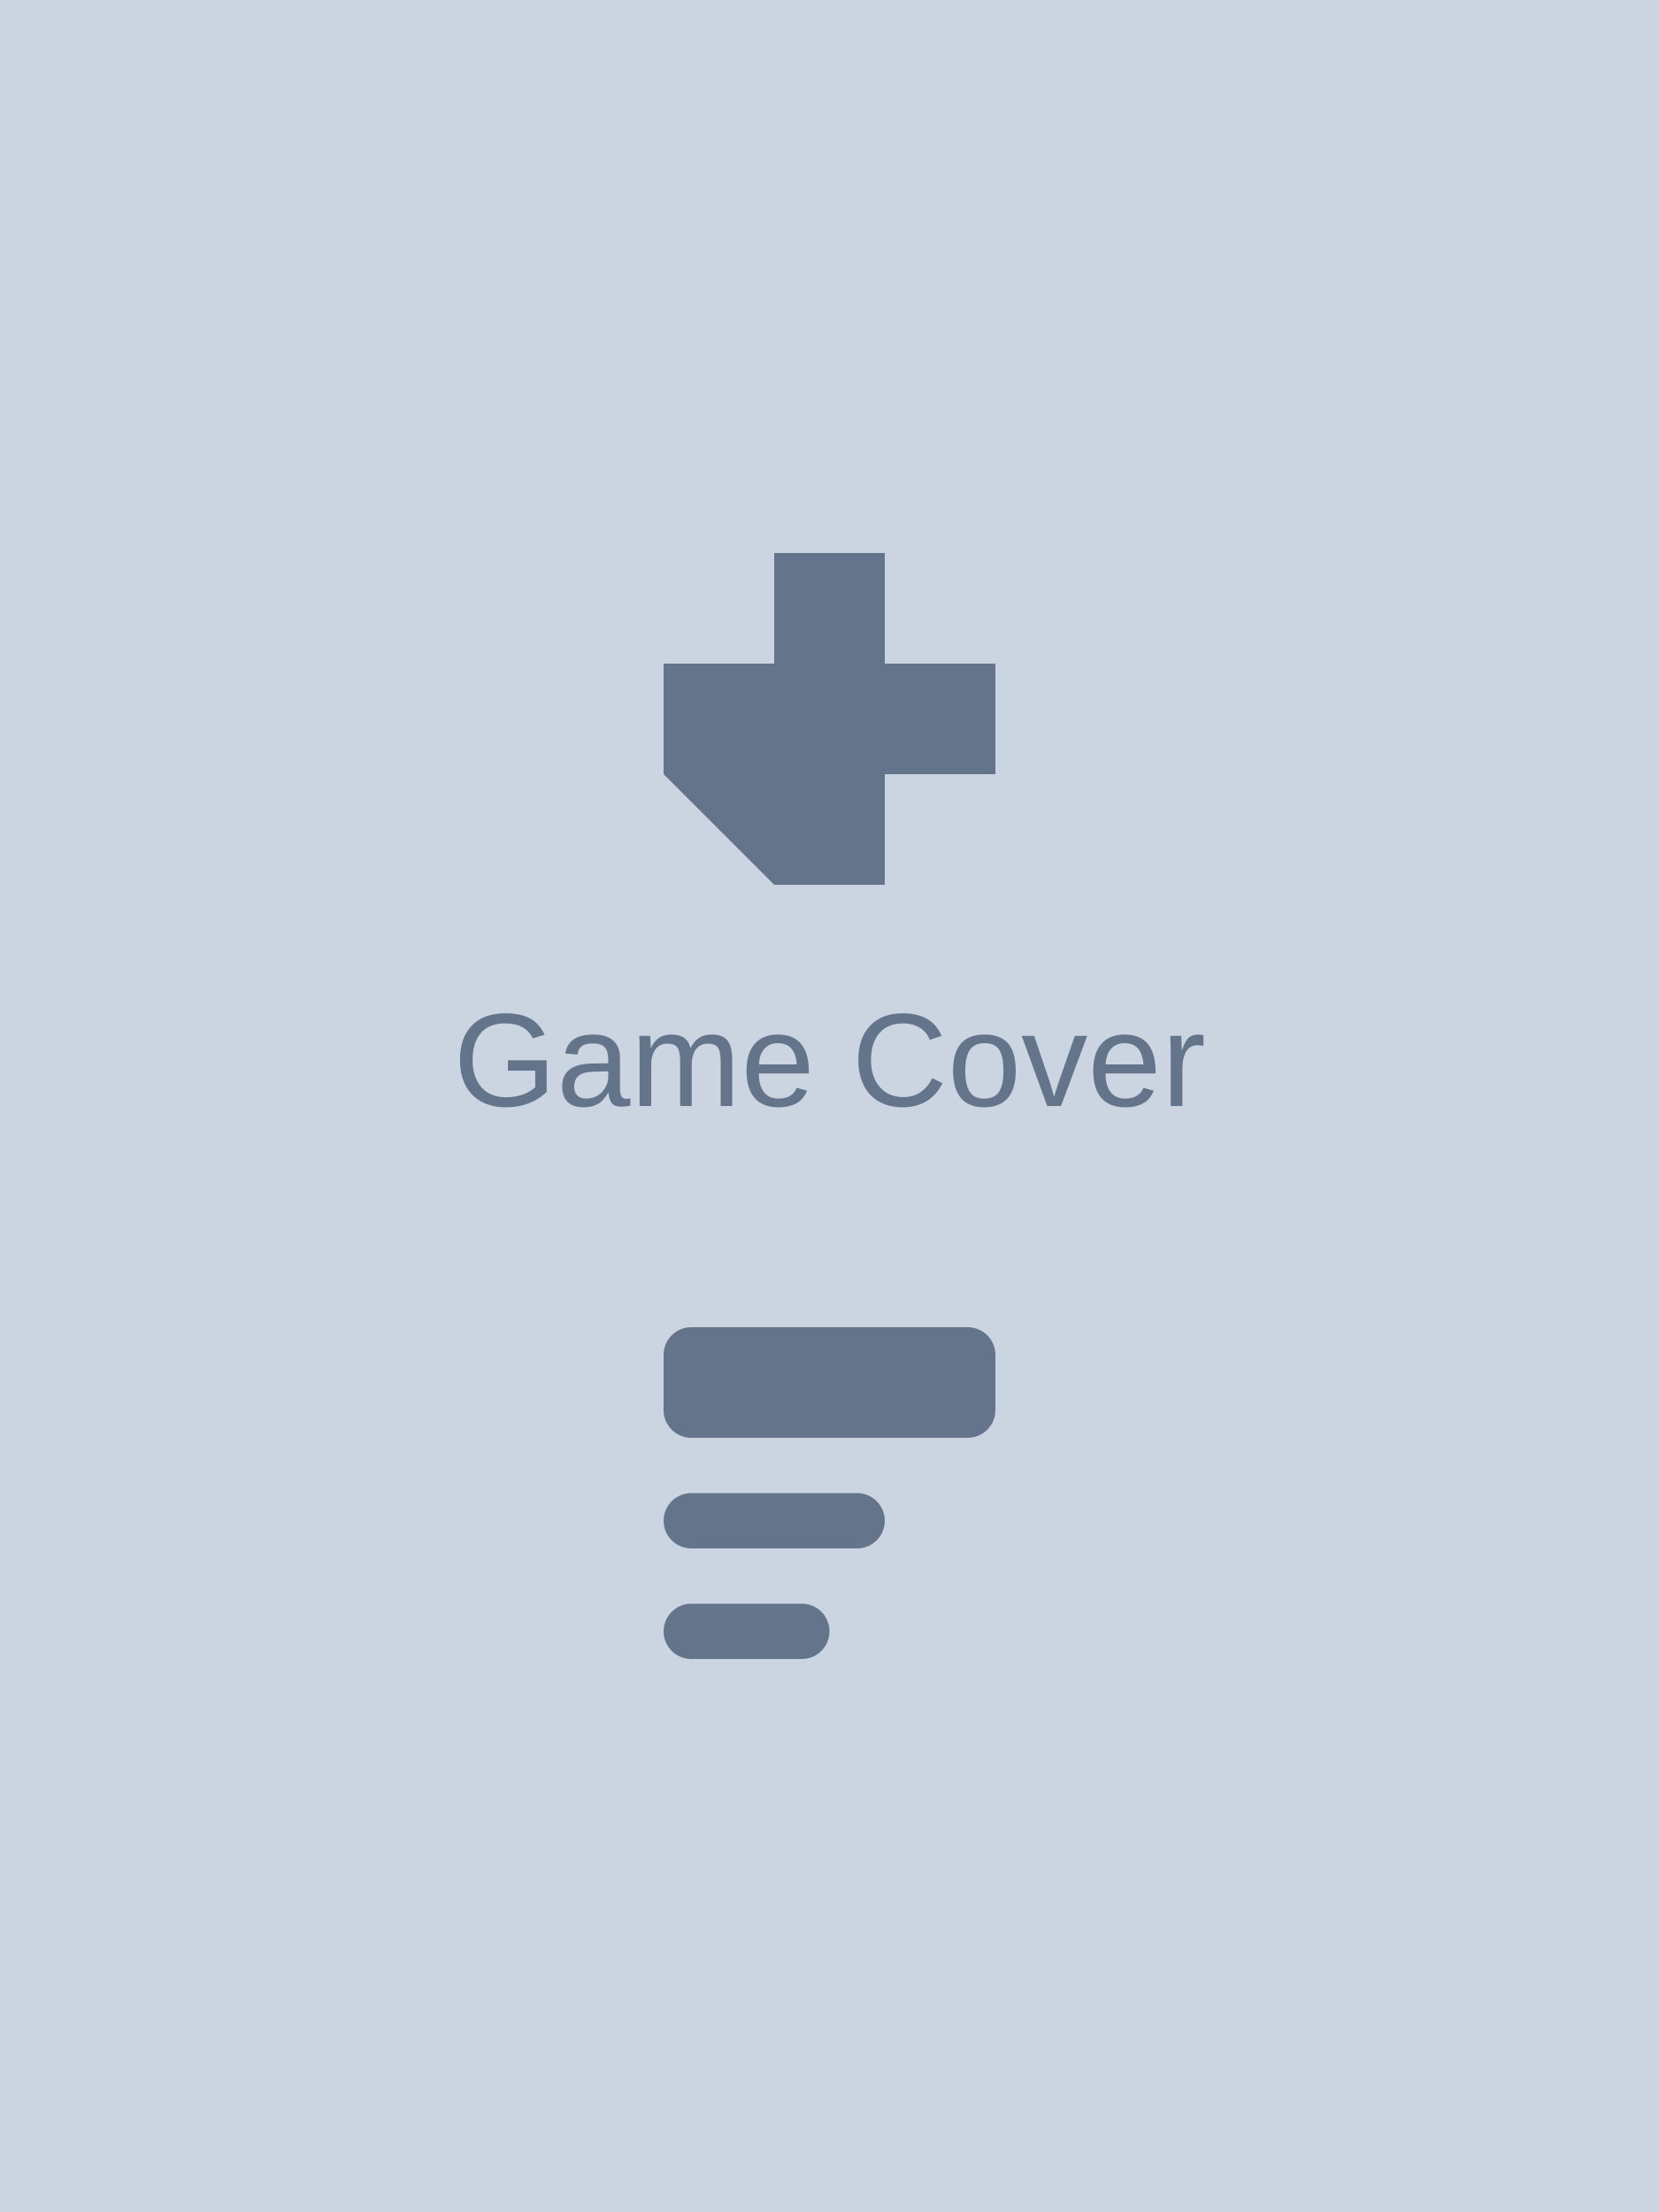
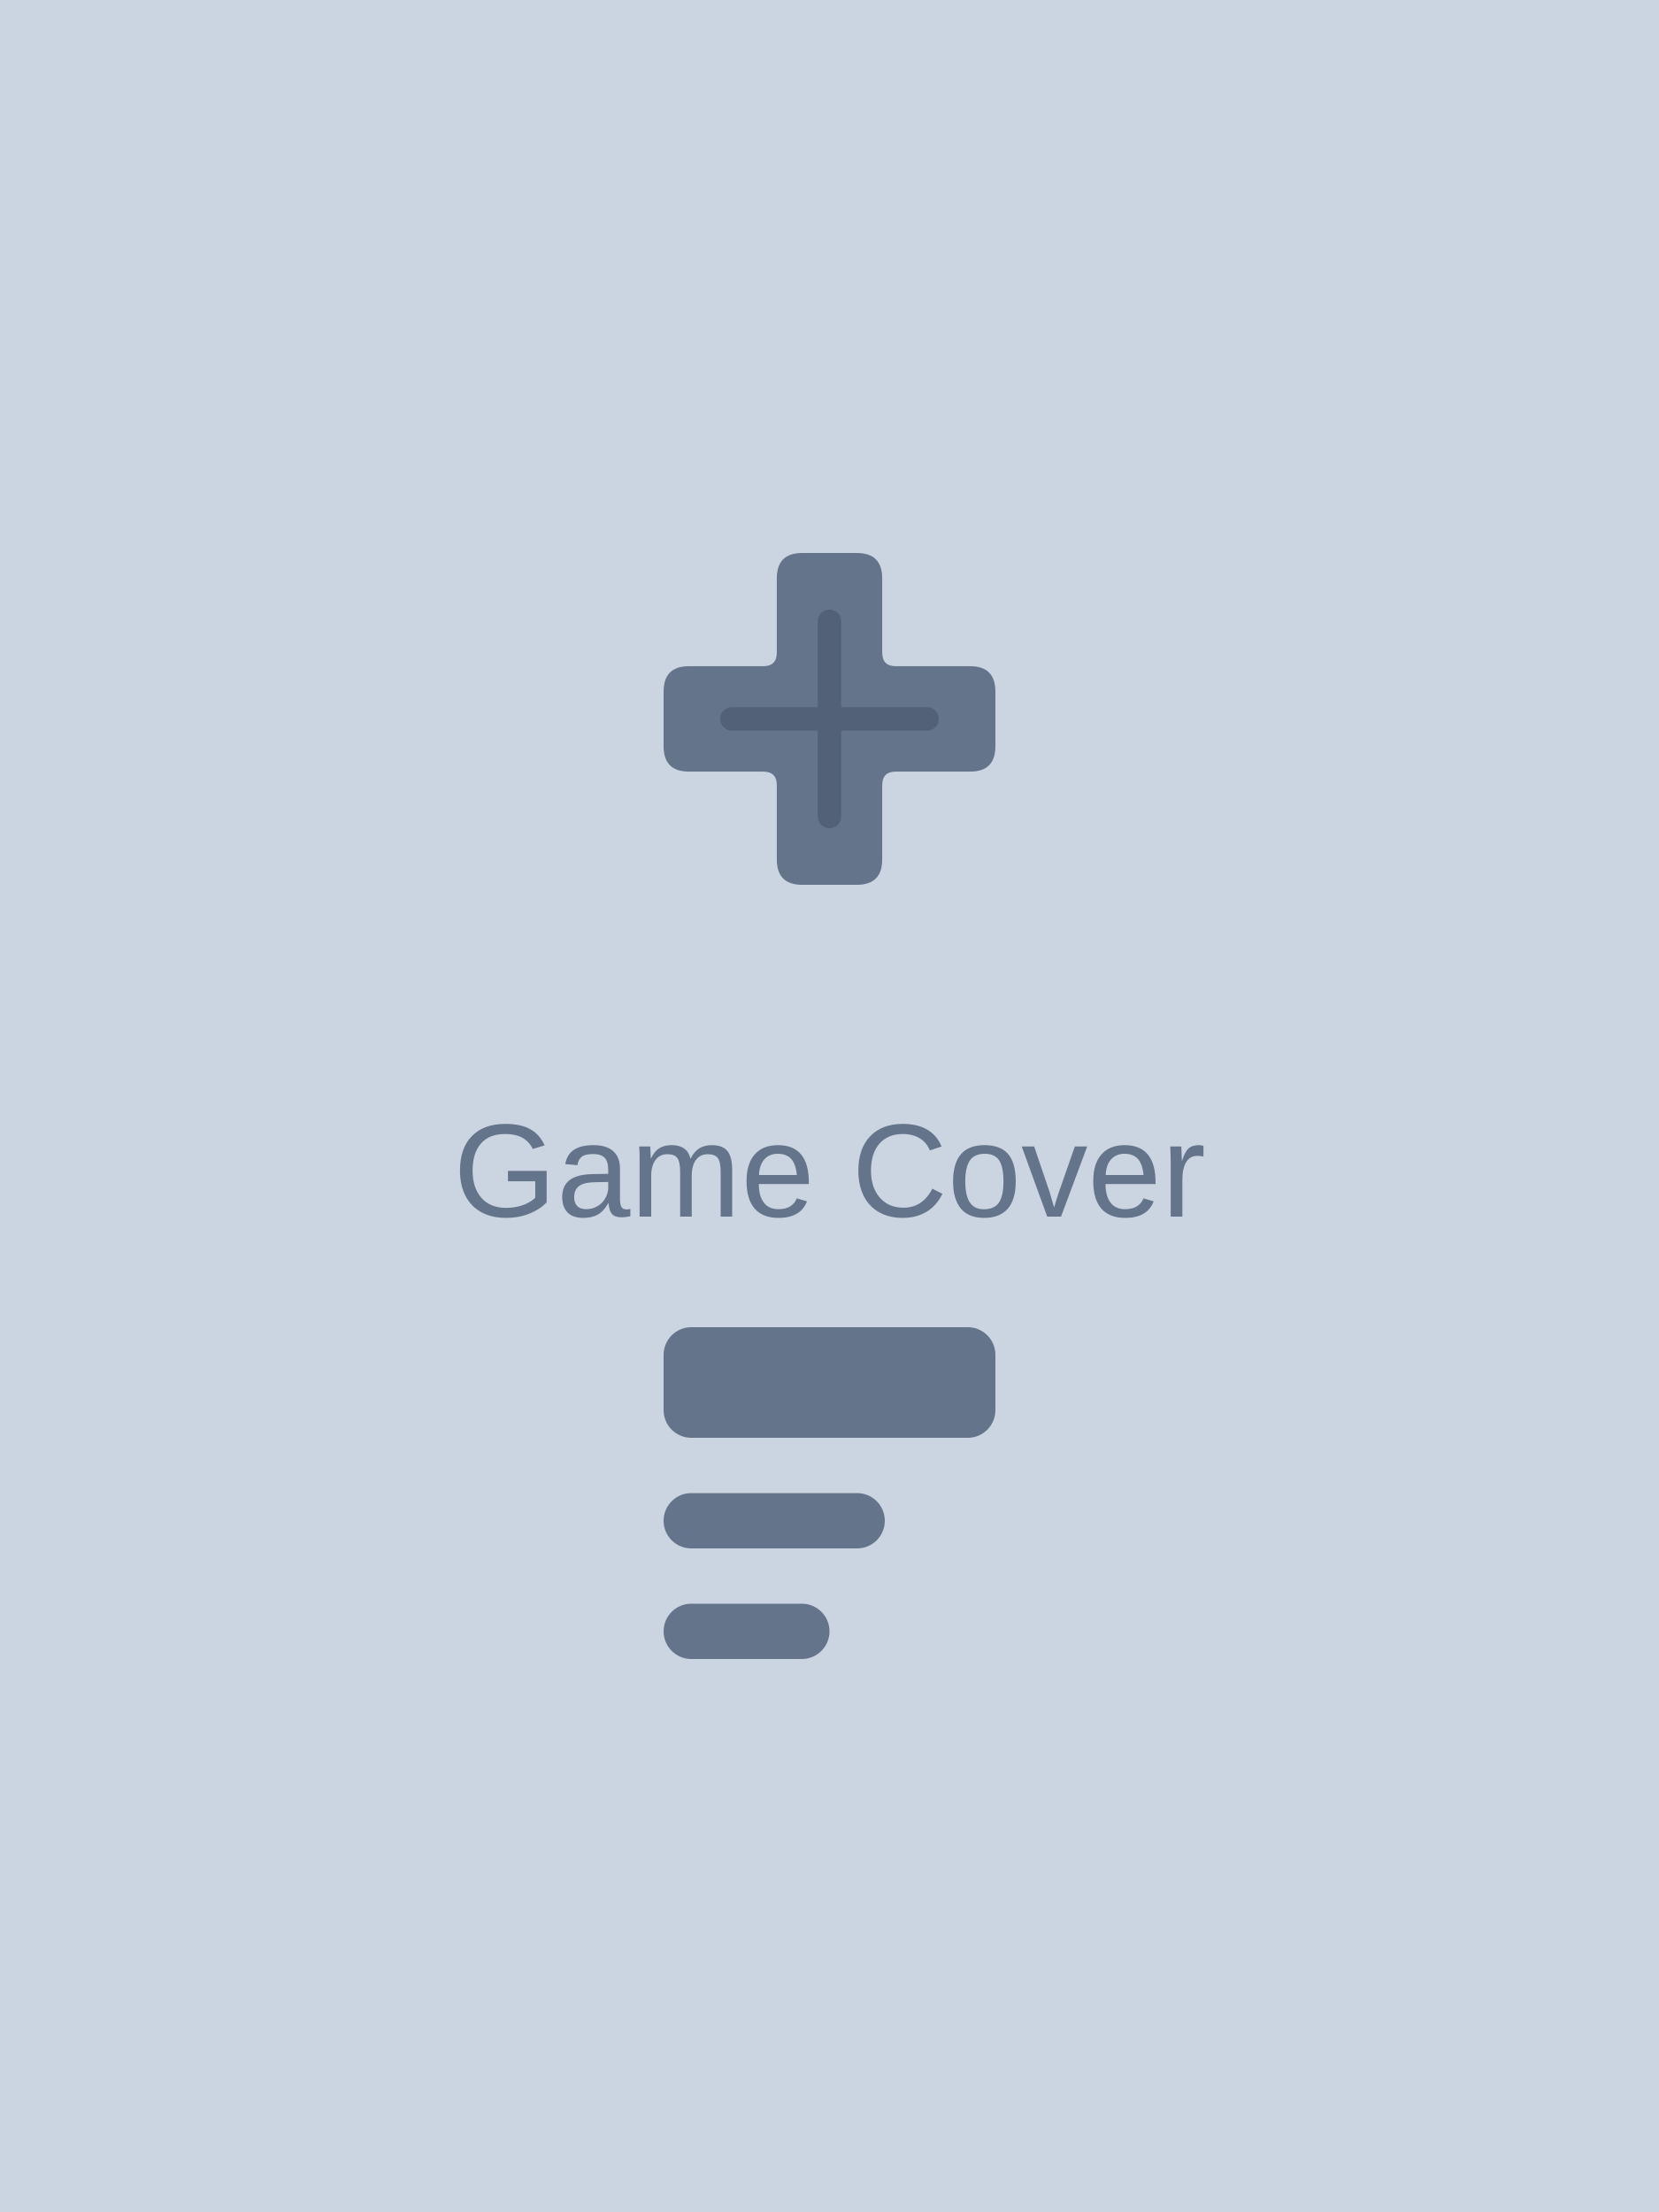
<svg xmlns="http://www.w3.org/2000/svg" width="300" height="400" viewBox="0 0 300 400">
  <rect width="100%" height="100%" fill="#CBD5E1" />
-   <text x="150" y="200" font-family="Arial, sans-serif" font-size="24" text-anchor="middle" fill="#64748B">
+   <g transform="translate(97.06 77.06) scale(0.35294)">
+     <path d="         M136 65         H164         Q177 65 177 78         V116         Q177 123 184 123         H222         Q235 123 235 136         V164         Q235 177 222 177         H184         Q177 177 177 184         V222         Q177 235 164 235         H136         Q123 235 123 222         V184         Q123 177 116 177         H78         Q65 177 65 164         V136         Q65 123 78 123         H116         Q123 123 123 116         V78         Q123 65 136 65         Z       " fill="#64748B" />
+     <path d="M150 100 V200 M100 150 H200" stroke="#536176" stroke-width="12" stroke-linecap="round" />
+   </g>
+   <text x="150" y="220" font-family="Arial, sans-serif" font-size="24" text-anchor="middle" fill="#64748B">
    Game Cover
  </text>
-   <path d="M140,160 L120,140 L120,120 L140,120 L140,100 L160,100 L160,120 L180,120 L180,140 L160,140 L160,160 Z" fill="#64748B" />
  <rect x="120" y="240" width="60" height="20" rx="5" fill="#64748B" />
  <rect x="120" y="270" width="40" height="10" rx="5" fill="#64748B" />
  <rect x="120" y="290" width="30" height="10" rx="5" fill="#64748B" />
</svg>
